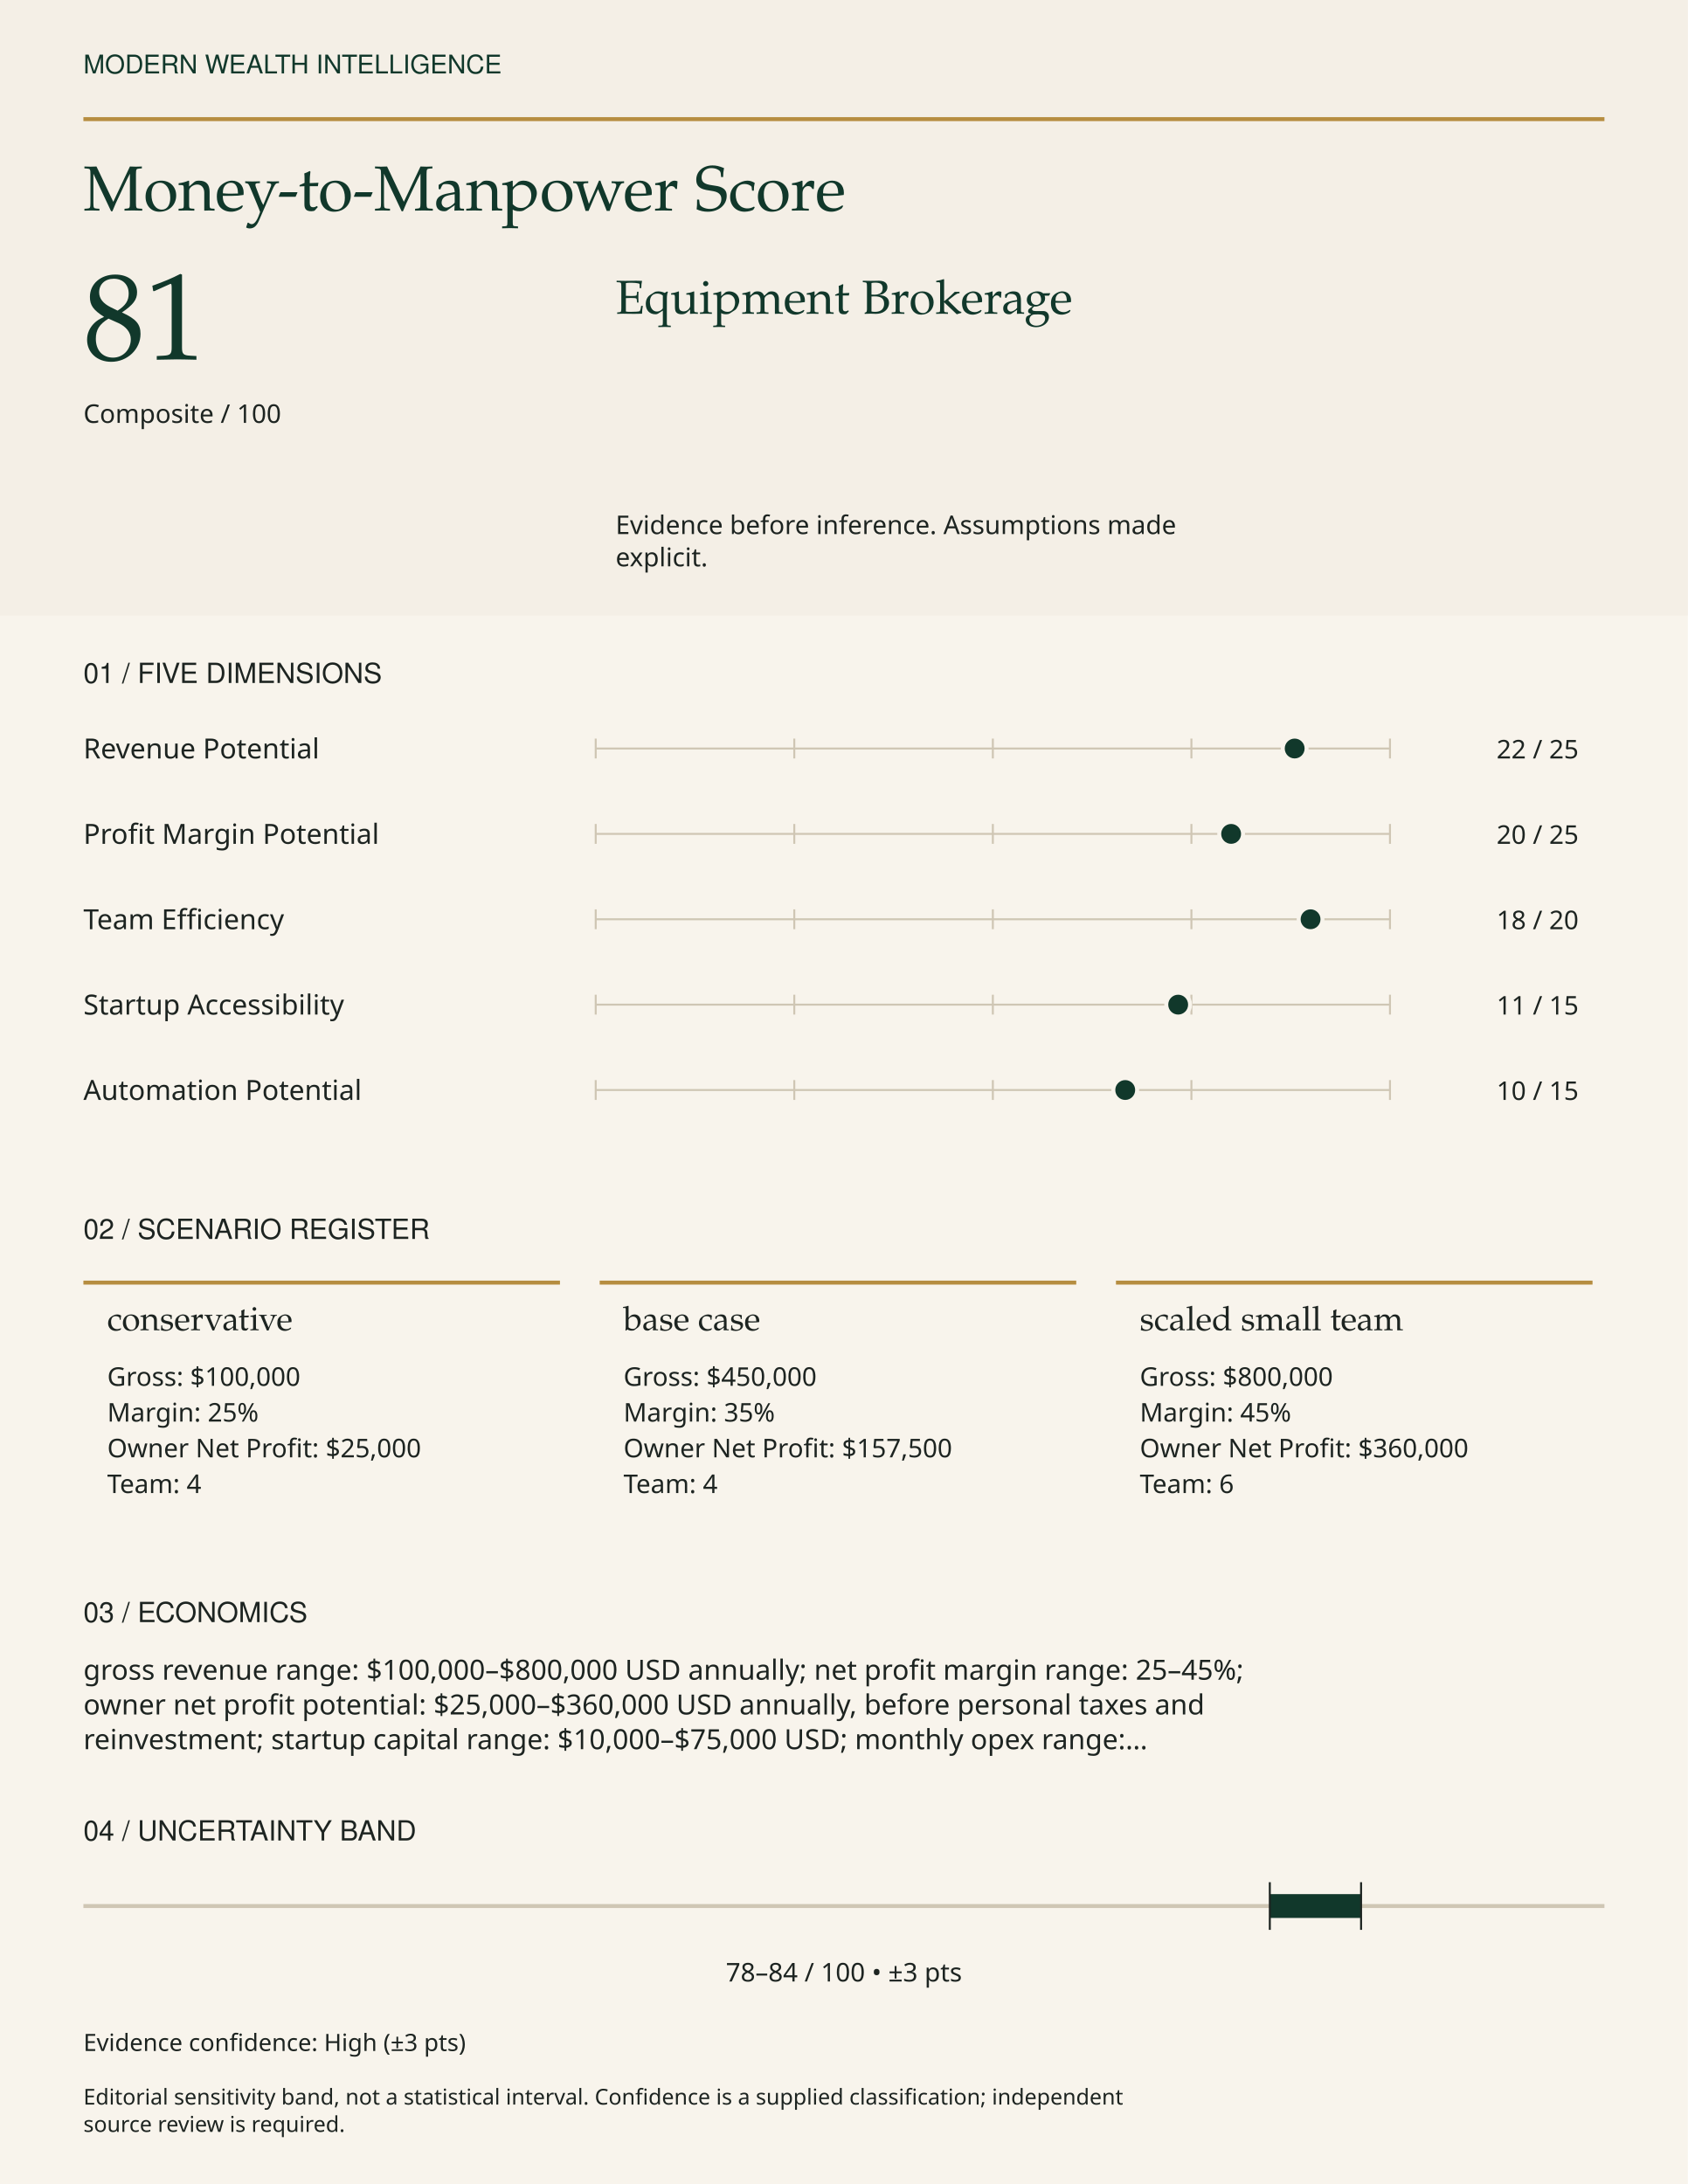
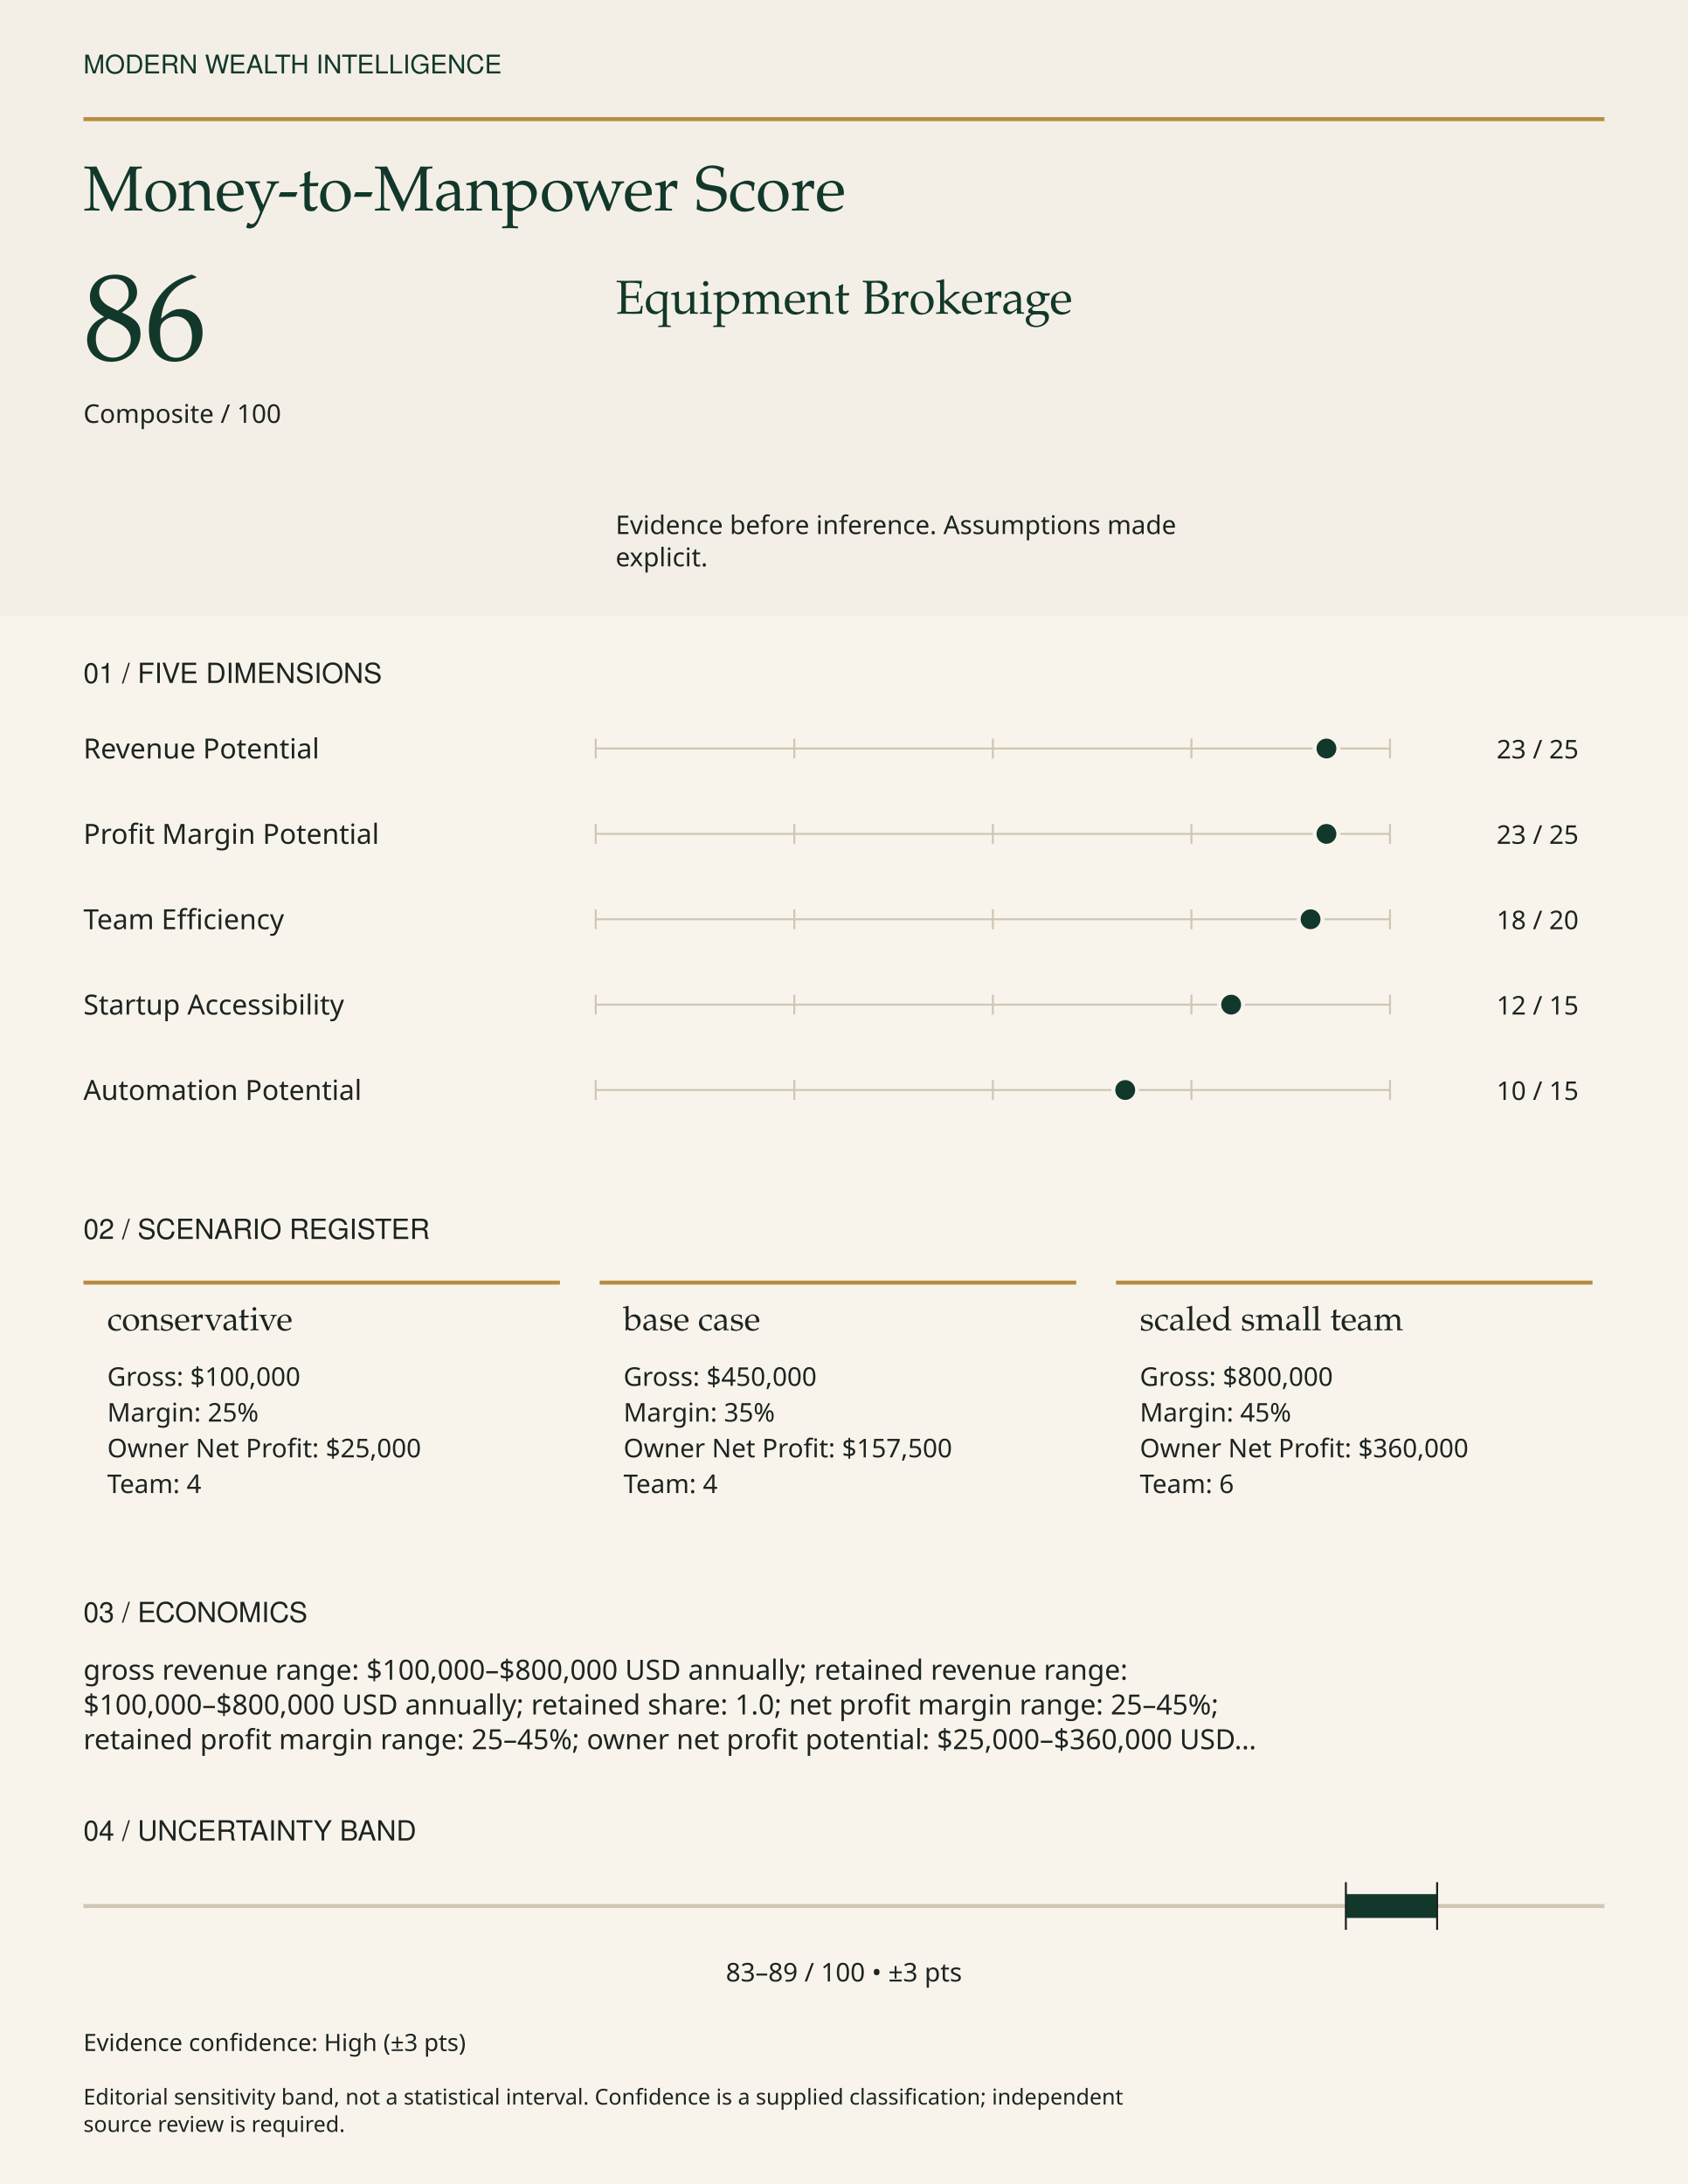
<svg xmlns="http://www.w3.org/2000/svg" viewBox="0 0 850 1100" role="img">
  <rect x="0" y="0" width="850" height="1100" fill="#F8F4EC" stroke="none" stroke-width="1" />
  <rect x="0" y="0" width="850" height="310" fill="#F4EFE6" stroke="none" stroke-width="1" />
  <text x="42" y="37" font-family="Helvetica, sans-serif" font-size="13" fill="#11382B" text-anchor="start" style="font-variant-numeric:tabular-nums">
    <tspan x="42" dy="0">MODERN WEALTH INTELLIGENCE</tspan>
  </text>
  <line x1="42" y1="60" x2="808" y2="60" stroke="#B68D40" stroke-width="2" />
  <text x="42" y="106" font-family="Palatino, Georgia, serif" font-size="32" fill="#11382B" text-anchor="start" style="font-variant-numeric:tabular-nums">
    <tspan x="42" dy="0">Money-to-Manpower Score</tspan>
  </text>
  <text x="42" y="181" font-family="Palatino, Georgia, serif" font-size="62" fill="#11382B" text-anchor="start" style="font-variant-numeric:tabular-nums">
-     <tspan x="42" dy="0">81</tspan>
+     <tspan x="42" dy="0">86</tspan>
  </text>
  <text x="42" y="213" font-family="Optima, Calibri, sans-serif" font-size="13" fill="#1D2421" text-anchor="start" style="font-variant-numeric:tabular-nums">
    <tspan x="42" dy="0">Composite / 100</tspan>
  </text>
  <text x="310" y="158" font-family="Palatino, Georgia, serif" font-size="24" fill="#11382B" text-anchor="start" style="font-variant-numeric:tabular-nums">
    <tspan x="310" dy="0">Equipment Brokerage</tspan>
  </text>
  <text x="310" y="269" font-family="Optima, Calibri, sans-serif" font-size="13" fill="#1D2421" text-anchor="start" style="font-variant-numeric:tabular-nums">
    <tspan x="310" dy="0">Evidence before inference. Assumptions made</tspan>
    <tspan x="310" dy="16.25">explicit.</tspan>
  </text>
  <text x="42" y="344" font-family="Helvetica, sans-serif" font-size="14" fill="#1D2421" text-anchor="start" style="font-variant-numeric:tabular-nums">
    <tspan x="42" dy="0">01 / FIVE DIMENSIONS</tspan>
  </text>
  <text x="42" y="382" font-family="Optima, Calibri, sans-serif" font-size="14" fill="#1D2421" text-anchor="start" style="font-variant-numeric:tabular-nums">
    <tspan x="42" dy="0">Revenue Potential</tspan>
  </text>
  <text x="795" y="382" font-family="Optima, Calibri, sans-serif" font-size="13" fill="#1D2421" text-anchor="end" style="font-variant-numeric:tabular-nums">
-     <tspan x="795" dy="0">22 / 25</tspan>
+     <tspan x="795" dy="0">23 / 25</tspan>
  </text>
  <line x1="300" y1="377" x2="700" y2="377" stroke="#CFC6B4" stroke-width="1" />
  <line x1="300" y1="372" x2="300" y2="382" stroke="#CFC6B4" stroke-width="1" />
  <line x1="400" y1="372" x2="400" y2="382" stroke="#CFC6B4" stroke-width="1" />
  <line x1="500" y1="372" x2="500" y2="382" stroke="#CFC6B4" stroke-width="1" />
  <line x1="600" y1="372" x2="600" y2="382" stroke="#CFC6B4" stroke-width="1" />
  <line x1="700" y1="372" x2="700" y2="382" stroke="#CFC6B4" stroke-width="1" />
-   <circle cx="652.0" cy="377" r="6" fill="#11382B" stroke="#F8F4EC" stroke-width="2" />
+   <circle cx="668.0" cy="377" r="6" fill="#11382B" stroke="#F8F4EC" stroke-width="2" />
  <text x="42" y="425" font-family="Optima, Calibri, sans-serif" font-size="14" fill="#1D2421" text-anchor="start" style="font-variant-numeric:tabular-nums">
    <tspan x="42" dy="0">Profit Margin Potential</tspan>
  </text>
  <text x="795" y="425" font-family="Optima, Calibri, sans-serif" font-size="13" fill="#1D2421" text-anchor="end" style="font-variant-numeric:tabular-nums">
-     <tspan x="795" dy="0">20 / 25</tspan>
+     <tspan x="795" dy="0">23 / 25</tspan>
  </text>
  <line x1="300" y1="420" x2="700" y2="420" stroke="#CFC6B4" stroke-width="1" />
  <line x1="300" y1="415" x2="300" y2="425" stroke="#CFC6B4" stroke-width="1" />
  <line x1="400" y1="415" x2="400" y2="425" stroke="#CFC6B4" stroke-width="1" />
  <line x1="500" y1="415" x2="500" y2="425" stroke="#CFC6B4" stroke-width="1" />
  <line x1="600" y1="415" x2="600" y2="425" stroke="#CFC6B4" stroke-width="1" />
  <line x1="700" y1="415" x2="700" y2="425" stroke="#CFC6B4" stroke-width="1" />
-   <circle cx="620.0" cy="420" r="6" fill="#11382B" stroke="#F8F4EC" stroke-width="2" />
+   <circle cx="668.0" cy="420" r="6" fill="#11382B" stroke="#F8F4EC" stroke-width="2" />
  <text x="42" y="468" font-family="Optima, Calibri, sans-serif" font-size="14" fill="#1D2421" text-anchor="start" style="font-variant-numeric:tabular-nums">
    <tspan x="42" dy="0">Team Efficiency</tspan>
  </text>
  <text x="795" y="468" font-family="Optima, Calibri, sans-serif" font-size="13" fill="#1D2421" text-anchor="end" style="font-variant-numeric:tabular-nums">
    <tspan x="795" dy="0">18 / 20</tspan>
  </text>
  <line x1="300" y1="463" x2="700" y2="463" stroke="#CFC6B4" stroke-width="1" />
  <line x1="300" y1="458" x2="300" y2="468" stroke="#CFC6B4" stroke-width="1" />
  <line x1="400" y1="458" x2="400" y2="468" stroke="#CFC6B4" stroke-width="1" />
  <line x1="500" y1="458" x2="500" y2="468" stroke="#CFC6B4" stroke-width="1" />
  <line x1="600" y1="458" x2="600" y2="468" stroke="#CFC6B4" stroke-width="1" />
  <line x1="700" y1="458" x2="700" y2="468" stroke="#CFC6B4" stroke-width="1" />
  <circle cx="660.0" cy="463" r="6" fill="#11382B" stroke="#F8F4EC" stroke-width="2" />
  <text x="42" y="511" font-family="Optima, Calibri, sans-serif" font-size="14" fill="#1D2421" text-anchor="start" style="font-variant-numeric:tabular-nums">
    <tspan x="42" dy="0">Startup Accessibility</tspan>
  </text>
  <text x="795" y="511" font-family="Optima, Calibri, sans-serif" font-size="13" fill="#1D2421" text-anchor="end" style="font-variant-numeric:tabular-nums">
-     <tspan x="795" dy="0">11 / 15</tspan>
+     <tspan x="795" dy="0">12 / 15</tspan>
  </text>
  <line x1="300" y1="506" x2="700" y2="506" stroke="#CFC6B4" stroke-width="1" />
  <line x1="300" y1="501" x2="300" y2="511" stroke="#CFC6B4" stroke-width="1" />
  <line x1="400" y1="501" x2="400" y2="511" stroke="#CFC6B4" stroke-width="1" />
  <line x1="500" y1="501" x2="500" y2="511" stroke="#CFC6B4" stroke-width="1" />
  <line x1="600" y1="501" x2="600" y2="511" stroke="#CFC6B4" stroke-width="1" />
  <line x1="700" y1="501" x2="700" y2="511" stroke="#CFC6B4" stroke-width="1" />
-   <circle cx="593.333" cy="506" r="6" fill="#11382B" stroke="#F8F4EC" stroke-width="2" />
+   <circle cx="620.0" cy="506" r="6" fill="#11382B" stroke="#F8F4EC" stroke-width="2" />
  <text x="42" y="554" font-family="Optima, Calibri, sans-serif" font-size="14" fill="#1D2421" text-anchor="start" style="font-variant-numeric:tabular-nums">
    <tspan x="42" dy="0">Automation Potential</tspan>
  </text>
  <text x="795" y="554" font-family="Optima, Calibri, sans-serif" font-size="13" fill="#1D2421" text-anchor="end" style="font-variant-numeric:tabular-nums">
    <tspan x="795" dy="0">10 / 15</tspan>
  </text>
  <line x1="300" y1="549" x2="700" y2="549" stroke="#CFC6B4" stroke-width="1" />
  <line x1="300" y1="544" x2="300" y2="554" stroke="#CFC6B4" stroke-width="1" />
  <line x1="400" y1="544" x2="400" y2="554" stroke="#CFC6B4" stroke-width="1" />
  <line x1="500" y1="544" x2="500" y2="554" stroke="#CFC6B4" stroke-width="1" />
  <line x1="600" y1="544" x2="600" y2="554" stroke="#CFC6B4" stroke-width="1" />
  <line x1="700" y1="544" x2="700" y2="554" stroke="#CFC6B4" stroke-width="1" />
  <circle cx="566.667" cy="549" r="6" fill="#11382B" stroke="#F8F4EC" stroke-width="2" />
  <text x="42" y="624" font-family="Helvetica, sans-serif" font-size="14" fill="#1D2421" text-anchor="start" style="font-variant-numeric:tabular-nums">
    <tspan x="42" dy="0">02 / SCENARIO REGISTER</tspan>
  </text>
  <line x1="42" y1="646" x2="282" y2="646" stroke="#B68D40" stroke-width="2" />
  <text x="54" y="670" font-family="Palatino, Georgia, serif" font-size="17" fill="#1D2421" text-anchor="start" style="font-variant-numeric:tabular-nums">
    <tspan x="54" dy="0">conservative</tspan>
  </text>
  <text x="54" y="698" font-family="Optima, Calibri, sans-serif" font-size="13" fill="#1D2421" text-anchor="start" style="font-variant-numeric:tabular-nums">
    <tspan x="54" dy="0">Gross: $100,000</tspan>
  </text>
  <text x="54" y="716" font-family="Optima, Calibri, sans-serif" font-size="13" fill="#1D2421" text-anchor="start" style="font-variant-numeric:tabular-nums">
    <tspan x="54" dy="0">Margin: 25%</tspan>
  </text>
  <text x="54" y="734" font-family="Optima, Calibri, sans-serif" font-size="13" fill="#1D2421" text-anchor="start" style="font-variant-numeric:tabular-nums">
    <tspan x="54" dy="0">Owner Net Profit: $25,000</tspan>
  </text>
  <text x="54" y="752" font-family="Optima, Calibri, sans-serif" font-size="13" fill="#1D2421" text-anchor="start" style="font-variant-numeric:tabular-nums">
    <tspan x="54" dy="0">Team: 4</tspan>
  </text>
  <line x1="302" y1="646" x2="542" y2="646" stroke="#B68D40" stroke-width="2" />
  <text x="314" y="670" font-family="Palatino, Georgia, serif" font-size="17" fill="#1D2421" text-anchor="start" style="font-variant-numeric:tabular-nums">
    <tspan x="314" dy="0">base case</tspan>
  </text>
  <text x="314" y="698" font-family="Optima, Calibri, sans-serif" font-size="13" fill="#1D2421" text-anchor="start" style="font-variant-numeric:tabular-nums">
    <tspan x="314" dy="0">Gross: $450,000</tspan>
  </text>
  <text x="314" y="716" font-family="Optima, Calibri, sans-serif" font-size="13" fill="#1D2421" text-anchor="start" style="font-variant-numeric:tabular-nums">
    <tspan x="314" dy="0">Margin: 35%</tspan>
  </text>
  <text x="314" y="734" font-family="Optima, Calibri, sans-serif" font-size="13" fill="#1D2421" text-anchor="start" style="font-variant-numeric:tabular-nums">
    <tspan x="314" dy="0">Owner Net Profit: $157,500</tspan>
  </text>
  <text x="314" y="752" font-family="Optima, Calibri, sans-serif" font-size="13" fill="#1D2421" text-anchor="start" style="font-variant-numeric:tabular-nums">
    <tspan x="314" dy="0">Team: 4</tspan>
  </text>
  <line x1="562" y1="646" x2="802" y2="646" stroke="#B68D40" stroke-width="2" />
  <text x="574" y="670" font-family="Palatino, Georgia, serif" font-size="17" fill="#1D2421" text-anchor="start" style="font-variant-numeric:tabular-nums">
    <tspan x="574" dy="0">scaled small team</tspan>
  </text>
  <text x="574" y="698" font-family="Optima, Calibri, sans-serif" font-size="13" fill="#1D2421" text-anchor="start" style="font-variant-numeric:tabular-nums">
    <tspan x="574" dy="0">Gross: $800,000</tspan>
  </text>
  <text x="574" y="716" font-family="Optima, Calibri, sans-serif" font-size="13" fill="#1D2421" text-anchor="start" style="font-variant-numeric:tabular-nums">
    <tspan x="574" dy="0">Margin: 45%</tspan>
  </text>
  <text x="574" y="734" font-family="Optima, Calibri, sans-serif" font-size="13" fill="#1D2421" text-anchor="start" style="font-variant-numeric:tabular-nums">
    <tspan x="574" dy="0">Owner Net Profit: $360,000</tspan>
  </text>
  <text x="574" y="752" font-family="Optima, Calibri, sans-serif" font-size="13" fill="#1D2421" text-anchor="start" style="font-variant-numeric:tabular-nums">
    <tspan x="574" dy="0">Team: 6</tspan>
  </text>
  <text x="42" y="817" font-family="Helvetica, sans-serif" font-size="14" fill="#1D2421" text-anchor="start" style="font-variant-numeric:tabular-nums">
    <tspan x="42" dy="0">03 / ECONOMICS</tspan>
  </text>
  <text x="42" y="846" font-family="Optima, Calibri, sans-serif" font-size="14" fill="#1D2421" text-anchor="start" style="font-variant-numeric:tabular-nums">
-     <tspan x="42" dy="0">gross revenue range: $100,000–$800,000 USD annually; net profit margin range: 25–45%;</tspan>
-     <tspan x="42" dy="17.5">owner net profit potential: $25,000–$360,000 USD annually, before personal taxes and</tspan>
-     <tspan x="42" dy="17.5">reinvestment; startup capital range: $10,000–$75,000 USD; monthly opex range:…</tspan>
+     <tspan x="42" dy="0">gross revenue range: $100,000–$800,000 USD annually; retained revenue range:</tspan>
+     <tspan x="42" dy="17.5">$100,000–$800,000 USD annually; retained share: 1.0; net profit margin range: 25–45%;</tspan>
+     <tspan x="42" dy="17.5">retained profit margin range: 25–45%; owner net profit potential: $25,000–$360,000 USD…</tspan>
  </text>
  <text x="42" y="927" font-family="Helvetica, sans-serif" font-size="14" fill="#1D2421" text-anchor="start" style="font-variant-numeric:tabular-nums">
    <tspan x="42" dy="0">04 / UNCERTAINTY BAND</tspan>
  </text>
  <line x1="42" y1="960" x2="808" y2="960" stroke="#CFC6B4" stroke-width="2" />
-   <rect x="639.48" y="954" width="45.96" height="12" fill="#11382B" stroke="none" stroke-width="1" />
-   <line x1="639.48" y1="948" x2="639.48" y2="972" stroke="#1D2421" stroke-width="1" />
-   <line x1="685.44" y1="948" x2="685.44" y2="972" stroke="#1D2421" stroke-width="1" />
+   <rect x="677.78" y="954" width="45.96" height="12" fill="#11382B" stroke="none" stroke-width="1" />
+   <line x1="677.78" y1="948" x2="677.78" y2="972" stroke="#1D2421" stroke-width="1" />
+   <line x1="723.74" y1="948" x2="723.74" y2="972" stroke="#1D2421" stroke-width="1" />
  <text x="425" y="998" font-family="Optima, Calibri, sans-serif" font-size="13" fill="#1D2421" text-anchor="middle" style="font-variant-numeric:tabular-nums">
-     <tspan x="425" dy="0">78–84 / 100 • ±3 pts</tspan>
+     <tspan x="425" dy="0">83–89 / 100 • ±3 pts</tspan>
  </text>
  <text x="42" y="1033" font-family="Optima, Calibri, sans-serif" font-size="12" fill="#1D2421" text-anchor="start" style="font-variant-numeric:tabular-nums">
    <tspan x="42" dy="0">Evidence confidence: High (±3 pts)</tspan>
  </text>
  <text x="42" y="1060" font-family="Optima, Calibri, sans-serif" font-size="11" fill="#1D2421" text-anchor="start" style="font-variant-numeric:tabular-nums">
    <tspan x="42" dy="0">Editorial sensitivity band, not a statistical interval. Confidence is a supplied classification; independent</tspan>
    <tspan x="42" dy="13.75">source review is required.</tspan>
  </text>
</svg>
